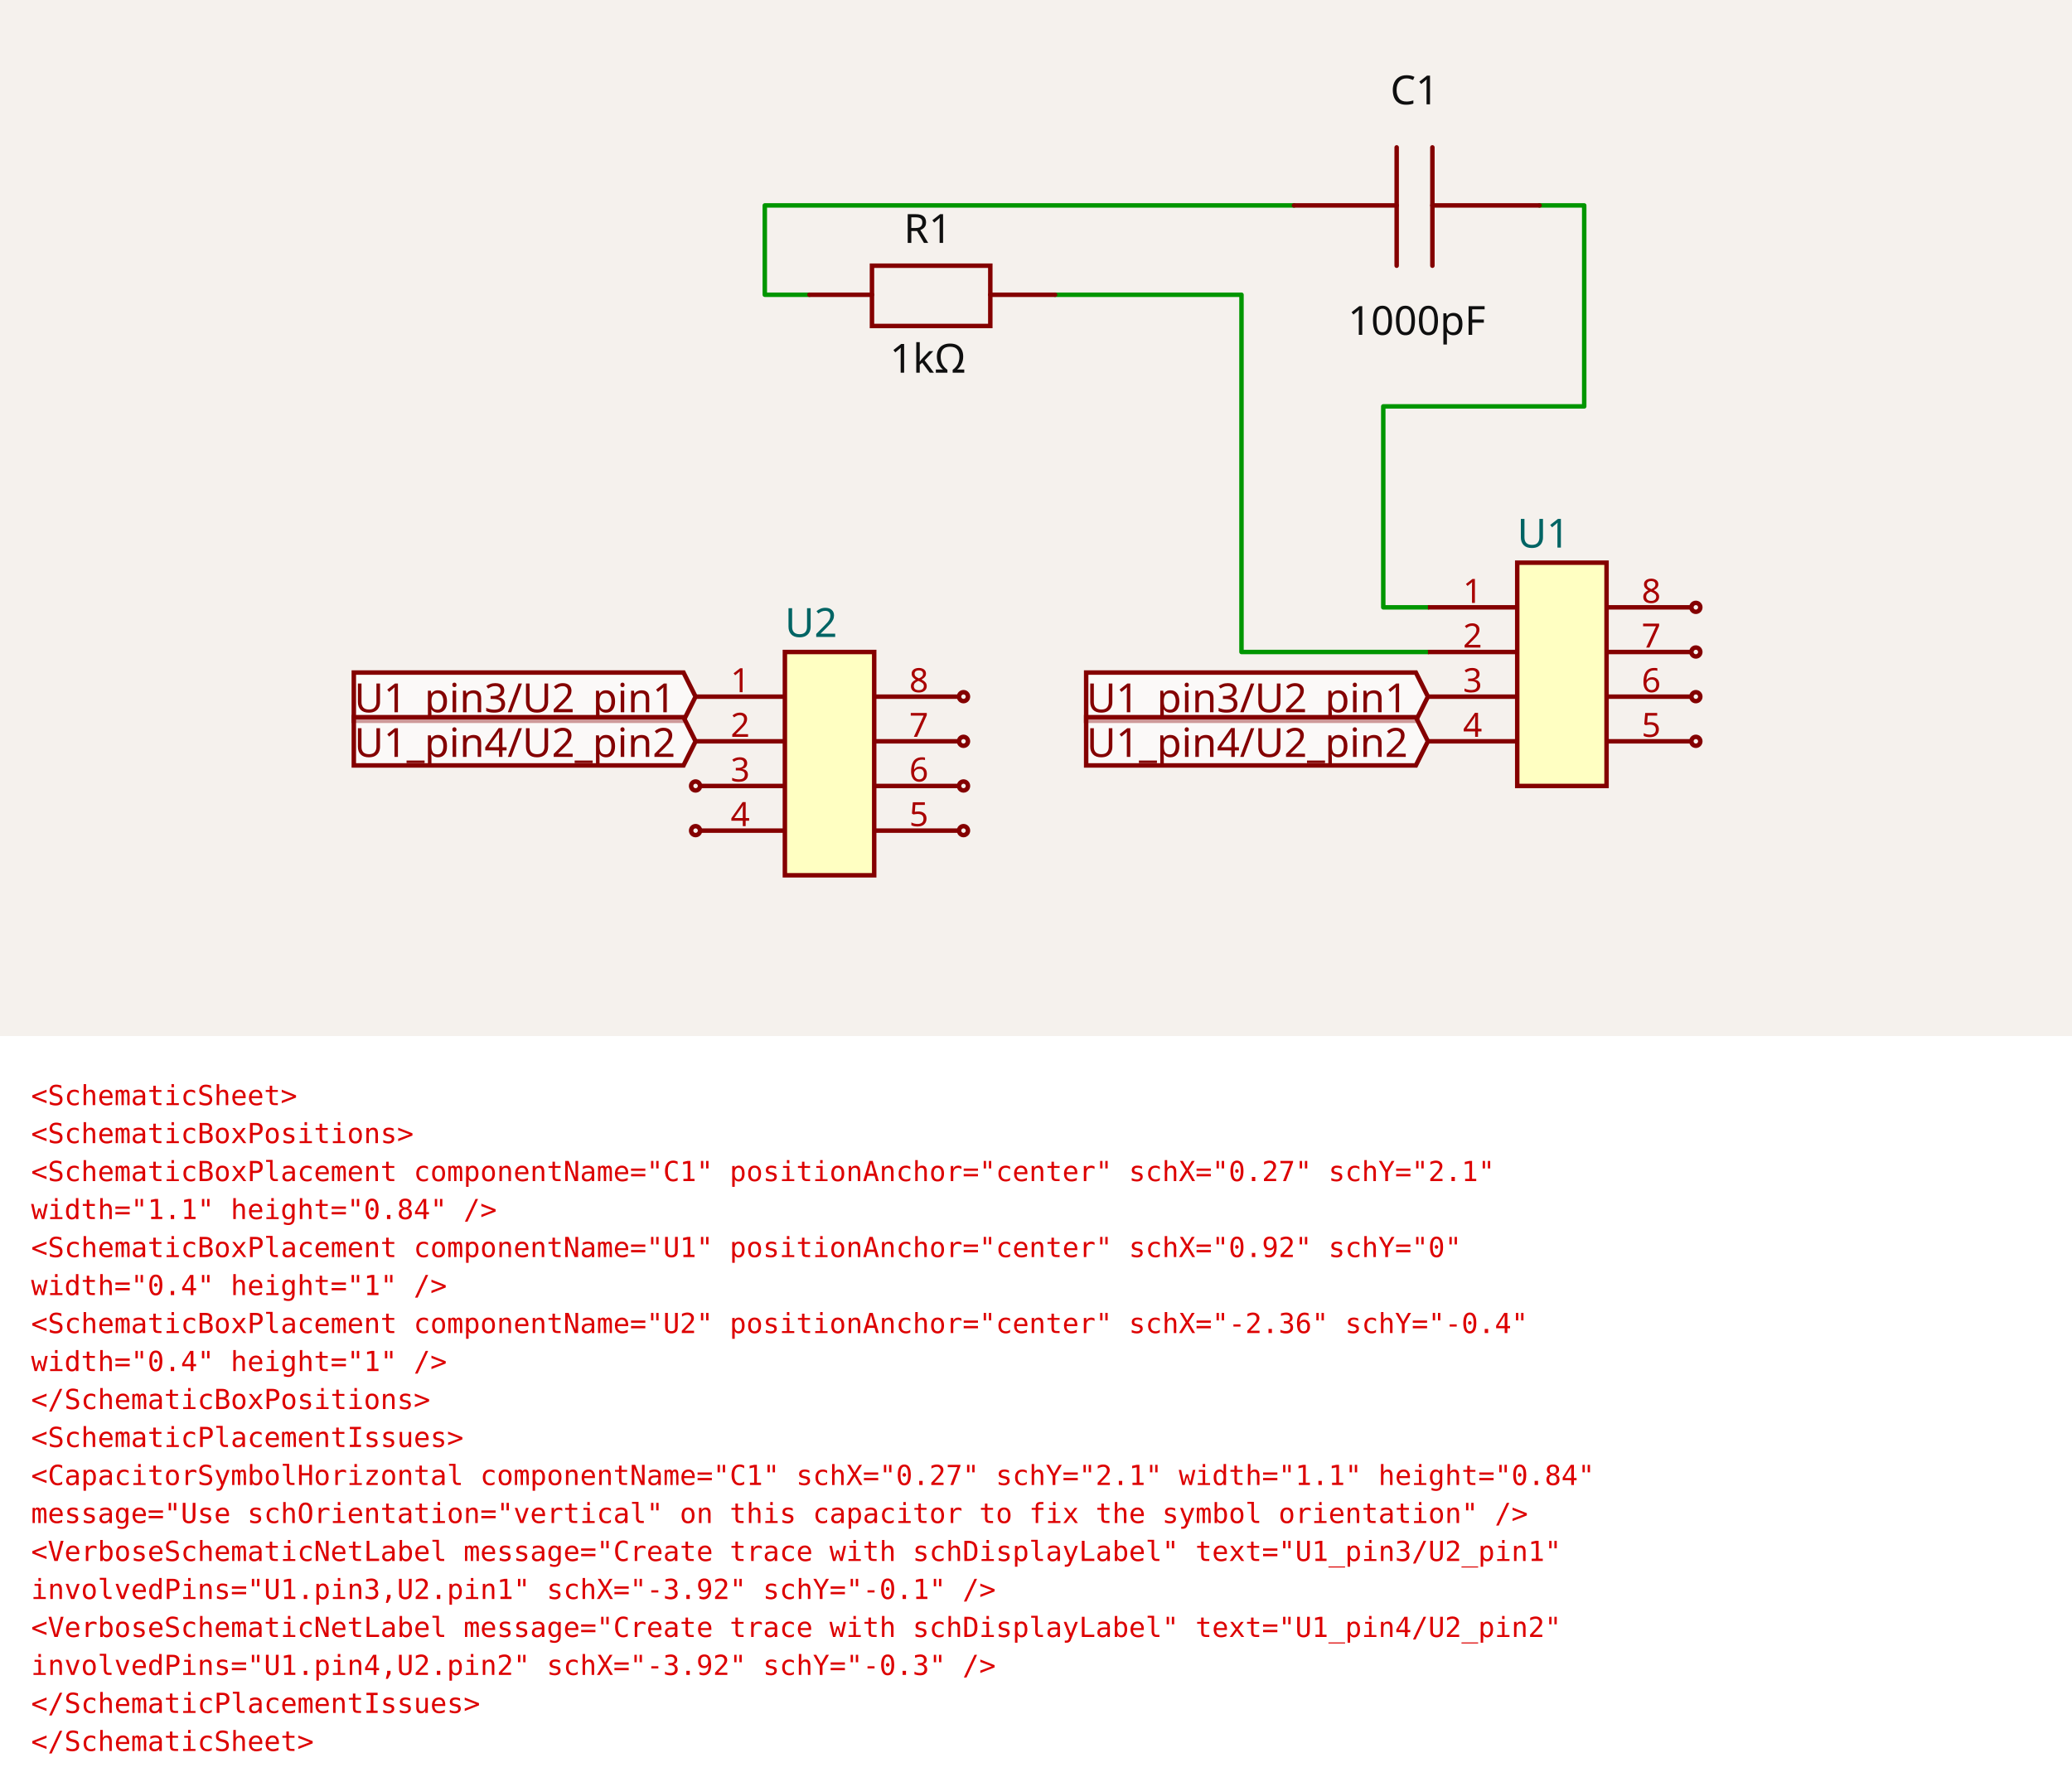
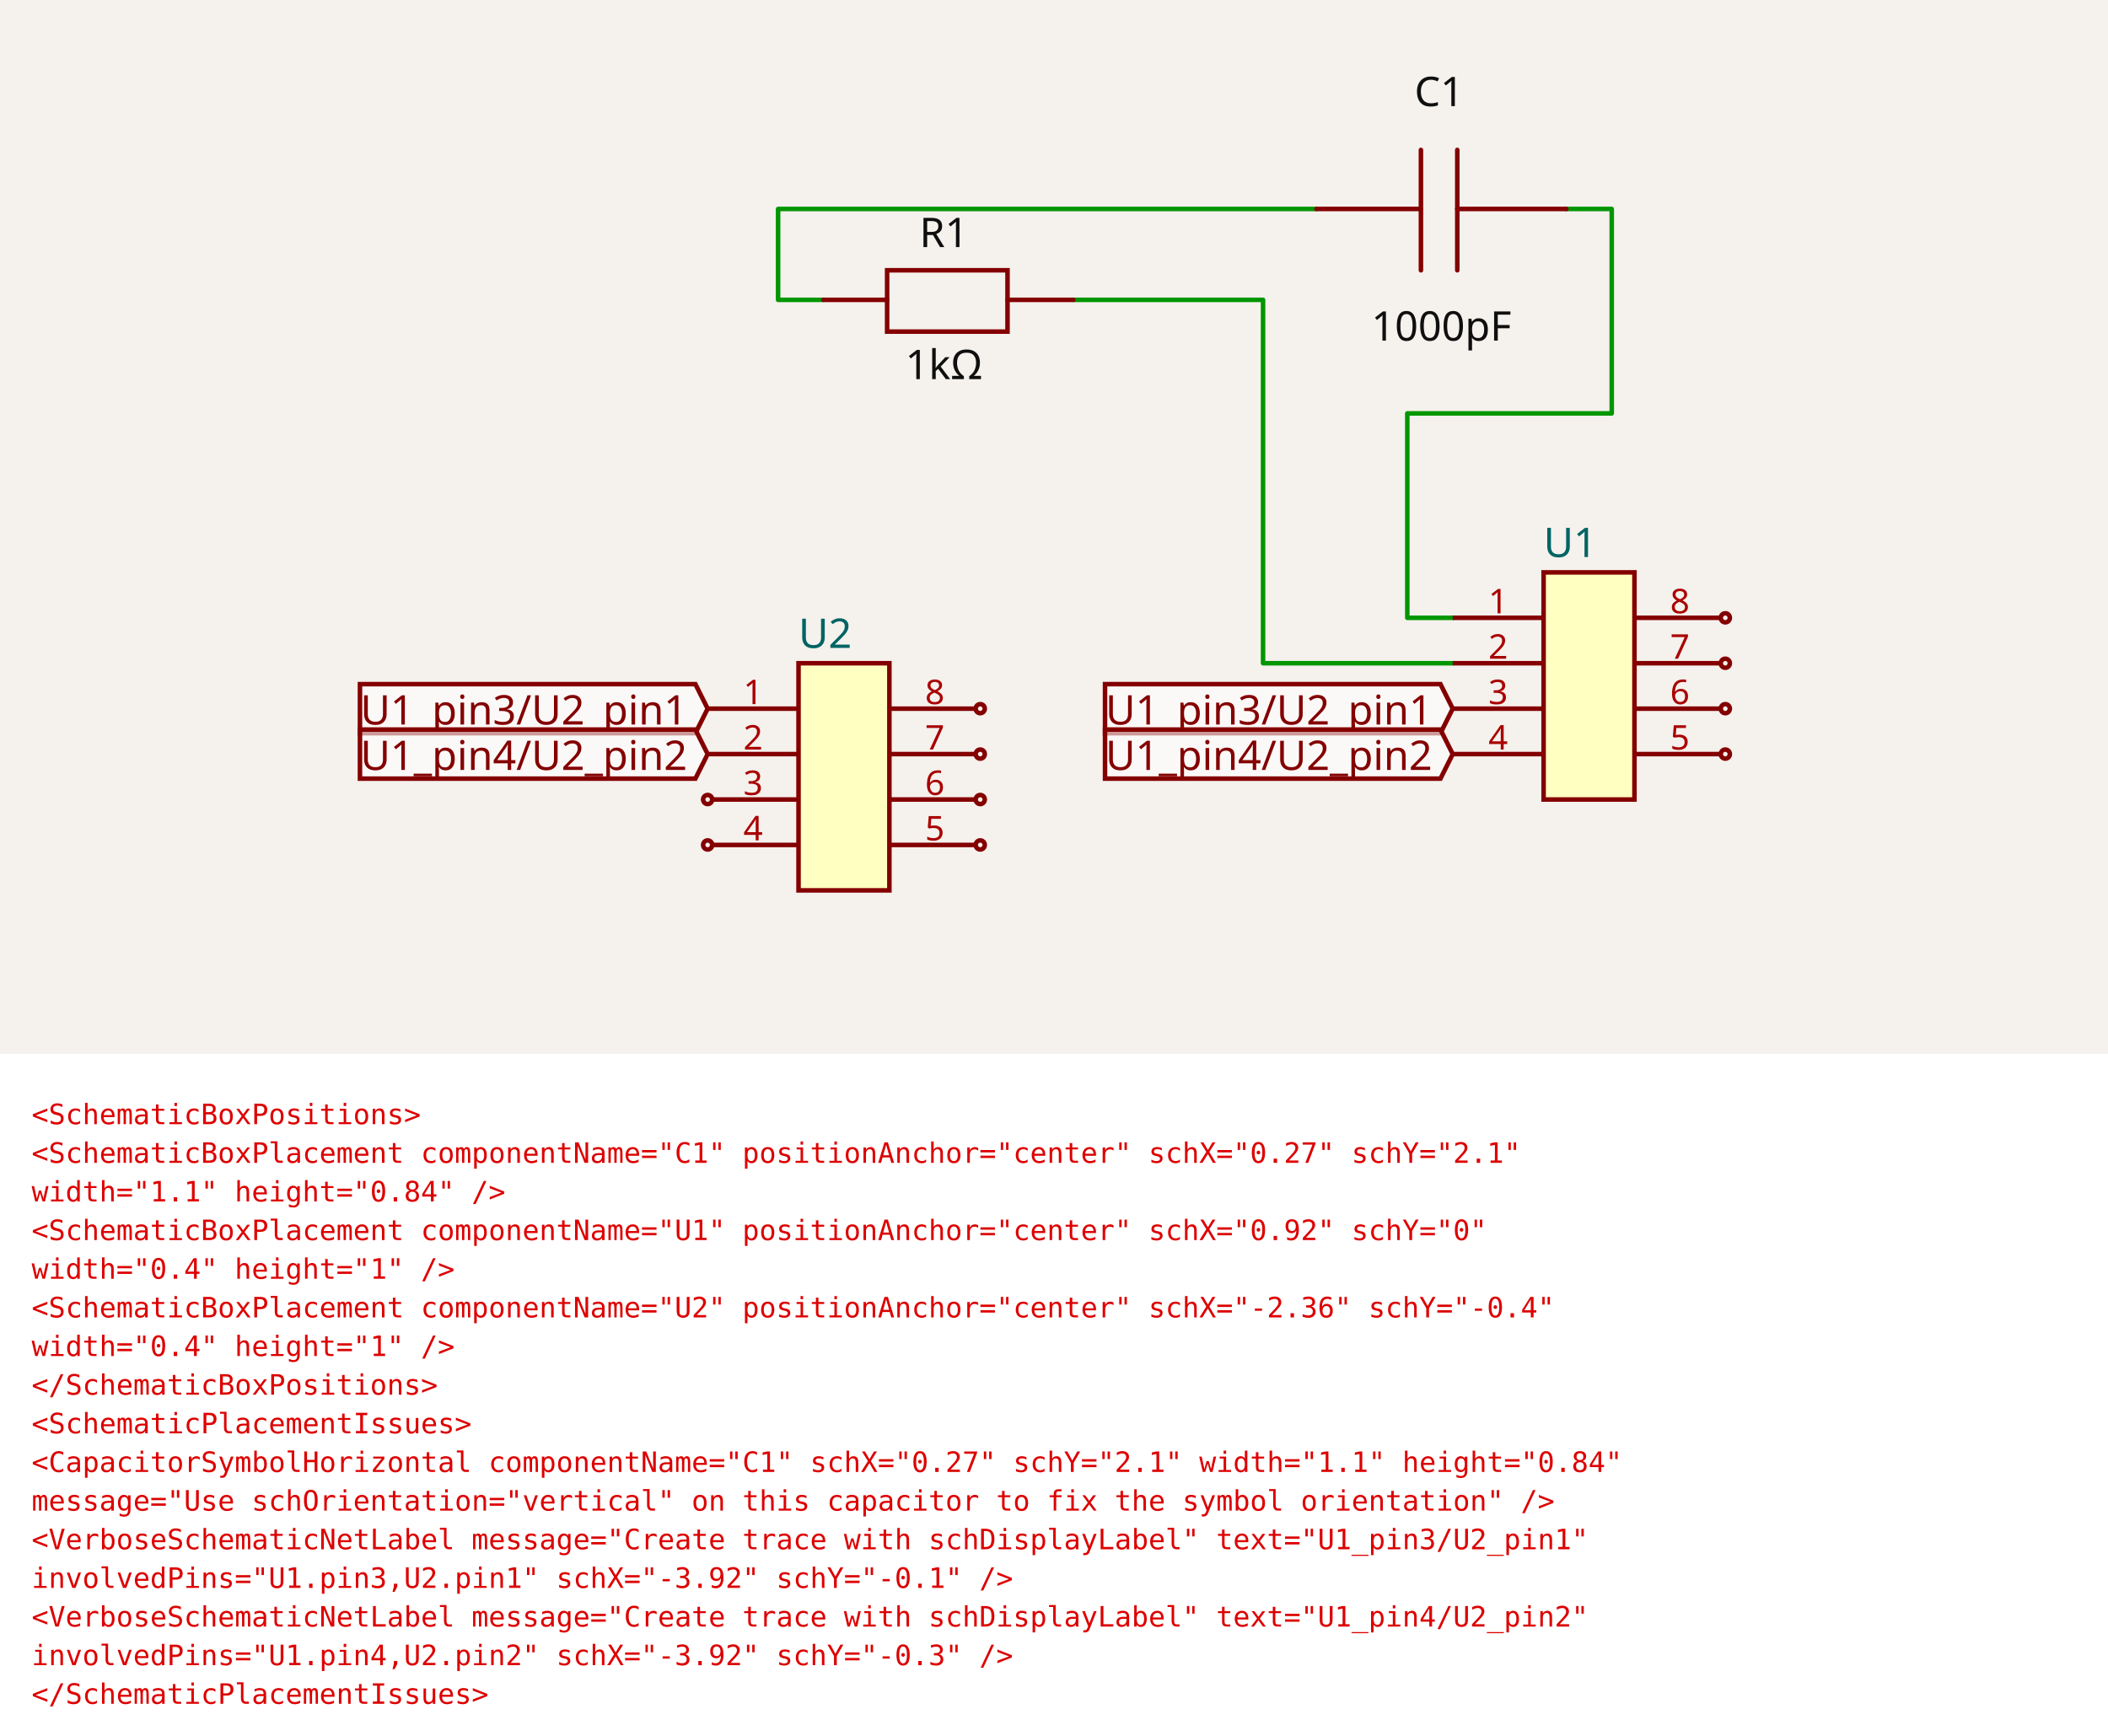
- <svg xmlns="http://www.w3.org/2000/svg" width="1200" height="1032" viewBox="0 0 1200 1032" role="img" aria-label="schematic analysis fixture">
+ <svg xmlns="http://www.w3.org/2000/svg" width="1200" height="988" viewBox="0 0 1200 988" role="img" aria-label="schematic analysis fixture">
  <g transform="translate(0, 0)">
    <style>
              .boundary { fill: rgb(245, 241, 237); }
              .schematic-boundary { fill: none; stroke: #fff; }
              .component { fill: none; stroke: rgb(132, 0, 0); }
              .chip { fill: rgb(255, 255, 194); stroke: rgb(132, 0, 0); }
              .component-pin { fill: none; stroke: rgb(132, 0, 0); }
              /* Basic per-trace hover fallback */
              .trace:hover {
                filter: invert(1);
              }
              .trace:hover .trace-crossing-outline {
                opacity: 0;
              }
              .trace:hover .trace-junction {
                filter: invert(1);
              }
              /* Net-hover highlighting: when a trace or its overlays are hovered,
                 invert color for all traces (base + overlays) sharing the same
                 subcircuit connectivity key. Also hide crossing outline during hover. */
              svg:has(:is(g.trace[data-subcircuit-connectivity-map-key="unnamedsubcircuitsubcircuit_source_group_0_connectivity_net1"], g.trace-overlays[data-subcircuit-connectivity-map-key="unnamedsubcircuitsubcircuit_source_group_0_connectivity_net1"]):hover) :is(g.trace[data-subcircuit-connectivity-map-key="unnamedsubcircuitsubcircuit_source_group_0_connectivity_net1"], g.trace-overlays[data-subcircuit-connectivity-map-key="unnamedsubcircuitsubcircuit_source_group_0_connectivity_net1"]) { filter: invert(1); }
svg:has(:is(g.trace[data-subcircuit-connectivity-map-key="unnamedsubcircuitsubcircuit_source_group_0_connectivity_net1"], g.trace-overlays[data-subcircuit-connectivity-map-key="unnamedsubcircuitsubcircuit_source_group_0_connectivity_net1"]):hover) g.trace-overlays[data-subcircuit-connectivity-map-key="unnamedsubcircuitsubcircuit_source_group_0_connectivity_net1"] .trace-crossing-outline { opacity: 0; }
svg:has(:is(g.trace[data-subcircuit-connectivity-map-key="unnamedsubcircuitsubcircuit_source_group_0_connectivity_net0"], g.trace-overlays[data-subcircuit-connectivity-map-key="unnamedsubcircuitsubcircuit_source_group_0_connectivity_net0"]):hover) :is(g.trace[data-subcircuit-connectivity-map-key="unnamedsubcircuitsubcircuit_source_group_0_connectivity_net0"], g.trace-overlays[data-subcircuit-connectivity-map-key="unnamedsubcircuitsubcircuit_source_group_0_connectivity_net0"]) { filter: invert(1); }
svg:has(:is(g.trace[data-subcircuit-connectivity-map-key="unnamedsubcircuitsubcircuit_source_group_0_connectivity_net0"], g.trace-overlays[data-subcircuit-connectivity-map-key="unnamedsubcircuitsubcircuit_source_group_0_connectivity_net0"]):hover) g.trace-overlays[data-subcircuit-connectivity-map-key="unnamedsubcircuitsubcircuit_source_group_0_connectivity_net0"] .trace-crossing-outline { opacity: 0; }
svg:has(:is(g.trace[data-subcircuit-connectivity-map-key="unnamedsubcircuitsubcircuit_source_group_0_connectivity_net2"], g.trace-overlays[data-subcircuit-connectivity-map-key="unnamedsubcircuitsubcircuit_source_group_0_connectivity_net2"]):hover) :is(g.trace[data-subcircuit-connectivity-map-key="unnamedsubcircuitsubcircuit_source_group_0_connectivity_net2"], g.trace-overlays[data-subcircuit-connectivity-map-key="unnamedsubcircuitsubcircuit_source_group_0_connectivity_net2"]) { filter: invert(1); }
svg:has(:is(g.trace[data-subcircuit-connectivity-map-key="unnamedsubcircuitsubcircuit_source_group_0_connectivity_net2"], g.trace-overlays[data-subcircuit-connectivity-map-key="unnamedsubcircuitsubcircuit_source_group_0_connectivity_net2"]):hover) g.trace-overlays[data-subcircuit-connectivity-map-key="unnamedsubcircuitsubcircuit_source_group_0_connectivity_net2"] .trace-crossing-outline { opacity: 0; }
              .text { font-family: sans-serif; fill: rgb(0, 150, 0); }
              .pin-number { fill: rgb(169, 0, 0); }
              .port-label { fill: rgb(0, 100, 100); }
              .component-name { fill: rgb(0, 100, 100); }

            </style>
    <rect class="boundary" x="0" y="0" width="1200" height="600" />
    <g class="trace sch-trace" data-layer="base" data-circuit-json-type="schematic_trace" data-schematic-trace-id="schematic_trace_0" data-subcircuit-connectivity-map-key="unnamedsubcircuitsubcircuit_source_group_0_connectivity_net1">
      <path d="M 826.983 351.724 L 801.121 351.724 L 801.121 235.345 L 917.5 235.345 L 917.5 118.966 L 891.638 118.966" class="trace-invisible-hover-outline sch-trace-hitbox" stroke="rgb(0, 150, 0)" fill="none" stroke-width="20.69px" stroke-linecap="round" opacity="0" stroke-linejoin="round" />
      <path class="sch-trace-path" d="M 826.983 351.724 L 801.121 351.724 L 801.121 235.345 L 917.5 235.345 L 917.5 118.966 L 891.638 118.966" stroke="rgb(0, 150, 0)" fill="none" stroke-width="2.586px" stroke-linecap="round" stroke-linejoin="round" />
    </g>
    <g class="trace sch-trace" data-layer="base" data-circuit-json-type="schematic_trace" data-schematic-trace-id="schematic_trace_1" data-subcircuit-connectivity-map-key="unnamedsubcircuitsubcircuit_source_group_0_connectivity_net0">
      <path d="M 749.397 118.966 L 442.931 118.966 L 442.931 170.69 L 468.793 170.69" class="trace-invisible-hover-outline sch-trace-hitbox" stroke="rgb(0, 150, 0)" fill="none" stroke-width="20.69px" stroke-linecap="round" opacity="0" stroke-linejoin="round" />
      <path class="sch-trace-path" d="M 749.397 118.966 L 442.931 118.966 L 442.931 170.69 L 468.793 170.69" stroke="rgb(0, 150, 0)" fill="none" stroke-width="2.586px" stroke-linecap="round" stroke-linejoin="round" />
    </g>
    <g class="trace sch-trace" data-layer="base" data-circuit-json-type="schematic_trace" data-schematic-trace-id="schematic_trace_2" data-subcircuit-connectivity-map-key="unnamedsubcircuitsubcircuit_source_group_0_connectivity_net2">
      <path d="M 826.983 377.586 L 719.009 377.586 L 719.009 170.69 L 611.034 170.69" class="trace-invisible-hover-outline sch-trace-hitbox" stroke="rgb(0, 150, 0)" fill="none" stroke-width="20.69px" stroke-linecap="round" opacity="0" stroke-linejoin="round" />
      <path class="sch-trace-path" d="M 826.983 377.586 L 719.009 377.586 L 719.009 170.69 L 611.034 170.69" stroke="rgb(0, 150, 0)" fill="none" stroke-width="2.586px" stroke-linecap="round" stroke-linejoin="round" />
    </g>
    <g class="trace-overlays sch-trace-overlays" data-layer="overlay" data-circuit-json-type="schematic_trace" data-schematic-trace-id="schematic_trace_0" data-subcircuit-connectivity-map-key="unnamedsubcircuitsubcircuit_source_group_0_connectivity_net1" />
    <g class="trace-overlays sch-trace-overlays" data-layer="overlay" data-circuit-json-type="schematic_trace" data-schematic-trace-id="schematic_trace_1" data-subcircuit-connectivity-map-key="unnamedsubcircuitsubcircuit_source_group_0_connectivity_net0" />
    <g class="trace-overlays sch-trace-overlays" data-layer="overlay" data-circuit-json-type="schematic_trace" data-schematic-trace-id="schematic_trace_2" data-subcircuit-connectivity-map-key="unnamedsubcircuitsubcircuit_source_group_0_connectivity_net2" />
    <g class="sch-component" data-circuit-json-type="schematic_component" data-schematic-component-id="schematic_component_0">
      <rect class="component-overlay sch-component-overlay" x="468.793" y="153.879" width="142.241" height="34.914" fill="transparent" />
      <path class="sch-component-symbol-path" d="M 468.793 170.69 L 505 170.69" stroke="rgb(132, 0, 0)" fill="none" stroke-width="2.586px" stroke-linecap="round" />
      <path class="sch-component-symbol-path" d="M 573.534 170.69 L 611.034 170.69" stroke="rgb(132, 0, 0)" fill="none" stroke-width="2.586px" stroke-linecap="round" />
      <path class="sch-component-symbol-path" d="M 539.914 153.879 L 573.534 153.879 L 573.534 188.793 L 505 188.793 L 505 153.879 L 539.914 153.879" stroke="rgb(132, 0, 0)" fill="none" stroke-width="2.586px" stroke-linecap="round" />
      <text class="sch-component-name sch-component-text" x="537.328" y="147.484" stroke="rgb(245, 241, 237)" stroke-width="2.586px" paint-order="stroke" fill="rgb(15, 15, 15)" font-family="sans-serif" text-anchor="middle" dominant-baseline="ideographic" font-size="23.276px">R1</text>
      <text class="sch-component-text" x="537.328" y="197.774" fill="rgb(15, 15, 15)" font-family="sans-serif" text-anchor="middle" dominant-baseline="hanging" font-size="23.276px">1kΩ</text>
    </g>
    <g class="sch-component" data-circuit-json-type="schematic_component" data-schematic-component-id="schematic_component_1">
      <rect class="component-overlay sch-component-overlay" x="749.397" y="85.345" width="142.241" height="68.534" fill="transparent" />
      <path class="sch-component-symbol-path" d="M 891.638 118.966 L 829.569 118.966" stroke="rgb(132, 0, 0)" fill="none" stroke-width="2.586px" stroke-linecap="round" />
      <path class="sch-component-symbol-path" d="M 808.879 118.966 L 749.397 118.966" stroke="rgb(132, 0, 0)" fill="none" stroke-width="2.586px" stroke-linecap="round" />
      <path class="sch-component-symbol-path" d="M 829.569 85.345 L 829.569 153.879" stroke="rgb(132, 0, 0)" fill="none" stroke-width="2.586px" stroke-linecap="round" />
      <path class="sch-component-symbol-path" d="M 808.879 85.345 L 808.879 153.879" stroke="rgb(132, 0, 0)" fill="none" stroke-width="2.586px" stroke-linecap="round" />
      <text class="sch-component-name sch-component-text" x="819.224" y="67.241" stroke="rgb(245, 241, 237)" stroke-width="2.586px" paint-order="stroke" fill="rgb(15, 15, 15)" font-family="sans-serif" text-anchor="middle" dominant-baseline="ideographic" font-size="23.276px">C1</text>
      <text class="sch-component-text" x="820.517" y="175.862" fill="rgb(15, 15, 15)" font-family="sans-serif" text-anchor="middle" dominant-baseline="hanging" font-size="23.276px">1000pF</text>
    </g>
    <g class="sch-component" data-circuit-json-type="schematic_component" data-schematic-component-id="schematic_component_2">
      <rect class="component chip sch-component-body" x="878.707" y="325.862" width="51.724" height="129.31" stroke-width="2.586px" fill="rgb(255, 255, 194)" stroke="rgb(132, 0, 0)" />
      <rect class="component-overlay sch-component-overlay" x="878.707" y="325.862" width="51.724" height="129.31" fill="transparent" />
      <text class="sch-text" x="878.707" y="471.983" fill="#006464" text-anchor="start" dominant-baseline="middle" font-family="sans-serif" font-size="23.276px" transform="rotate(0, 878.7069, 471.9828)" />
      <text class="sch-text" x="878.707" y="309.052" fill="#006464" text-anchor="start" dominant-baseline="middle" font-family="sans-serif" font-size="23.276px" transform="rotate(0, 878.7069, 309.0517)">U1</text>
      <line class="component-pin sch-component-pin sch-port-line" x1="878.707" y1="351.724" x2="826.983" y2="351.724" stroke-width="2.586px" />
      <g class="sch-port" data-schematic-port-id="source_port_4">
        <rect x="824.397" y="349.138" width="5.172" height="5.172" opacity="0" />
      </g>
      <text class="pin-number sch-pin-number" x="852.845" y="349.138" style="font-family: sans-serif;" fill="rgb(169, 0, 0)" text-anchor="middle" dominant-baseline="auto" font-size="19.397px" transform="">1</text>
      <line class="component-pin sch-component-pin sch-port-line" x1="878.707" y1="377.586" x2="826.983" y2="377.586" stroke-width="2.586px" />
      <g class="sch-port" data-schematic-port-id="source_port_5">
        <rect x="824.397" y="375" width="5.172" height="5.172" opacity="0" />
      </g>
      <text class="pin-number sch-pin-number" x="852.845" y="375" style="font-family: sans-serif;" fill="rgb(169, 0, 0)" text-anchor="middle" dominant-baseline="auto" font-size="19.397px" transform="">2</text>
      <line class="component-pin sch-component-pin sch-port-line" x1="878.707" y1="403.448" x2="826.983" y2="403.448" stroke-width="2.586px" />
      <g class="sch-port" data-schematic-port-id="source_port_6">
        <rect x="824.397" y="400.862" width="5.172" height="5.172" opacity="0" />
      </g>
      <text class="pin-number sch-pin-number" x="852.845" y="400.862" style="font-family: sans-serif;" fill="rgb(169, 0, 0)" text-anchor="middle" dominant-baseline="auto" font-size="19.397px" transform="">3</text>
      <line class="component-pin sch-component-pin sch-port-line" x1="878.707" y1="429.31" x2="826.983" y2="429.31" stroke-width="2.586px" />
      <g class="sch-port" data-schematic-port-id="source_port_7">
        <rect x="824.397" y="426.724" width="5.172" height="5.172" opacity="0" />
      </g>
      <text class="pin-number sch-pin-number" x="852.845" y="426.724" style="font-family: sans-serif;" fill="rgb(169, 0, 0)" text-anchor="middle" dominant-baseline="auto" font-size="19.397px" transform="">4</text>
      <line class="component-pin sch-component-pin sch-port-line" x1="930.431" y1="429.31" x2="979.569" y2="429.31" stroke-width="2.586px" />
      <g class="sch-port" data-schematic-port-id="source_port_8">
        <circle class="component-pin sch-component-pin sch-port-terminal" cx="982.155" cy="429.31" r="2.586" stroke-width="2.586px" />
        <rect x="979.569" y="426.724" width="5.172" height="5.172" opacity="0" />
      </g>
      <text class="pin-number sch-pin-number" x="956.293" y="426.724" style="font-family: sans-serif;" fill="rgb(169, 0, 0)" text-anchor="middle" dominant-baseline="auto" font-size="19.397px" transform="">5</text>
      <line class="component-pin sch-component-pin sch-port-line" x1="930.431" y1="403.448" x2="979.569" y2="403.448" stroke-width="2.586px" />
      <g class="sch-port" data-schematic-port-id="source_port_9">
        <circle class="component-pin sch-component-pin sch-port-terminal" cx="982.155" cy="403.448" r="2.586" stroke-width="2.586px" />
        <rect x="979.569" y="400.862" width="5.172" height="5.172" opacity="0" />
      </g>
      <text class="pin-number sch-pin-number" x="956.293" y="400.862" style="font-family: sans-serif;" fill="rgb(169, 0, 0)" text-anchor="middle" dominant-baseline="auto" font-size="19.397px" transform="">6</text>
      <line class="component-pin sch-component-pin sch-port-line" x1="930.431" y1="377.586" x2="979.569" y2="377.586" stroke-width="2.586px" />
      <g class="sch-port" data-schematic-port-id="source_port_10">
        <circle class="component-pin sch-component-pin sch-port-terminal" cx="982.155" cy="377.586" r="2.586" stroke-width="2.586px" />
        <rect x="979.569" y="375" width="5.172" height="5.172" opacity="0" />
      </g>
      <text class="pin-number sch-pin-number" x="956.293" y="375" style="font-family: sans-serif;" fill="rgb(169, 0, 0)" text-anchor="middle" dominant-baseline="auto" font-size="19.397px" transform="">7</text>
      <line class="component-pin sch-component-pin sch-port-line" x1="930.431" y1="351.724" x2="979.569" y2="351.724" stroke-width="2.586px" />
      <g class="sch-port" data-schematic-port-id="source_port_11">
        <circle class="component-pin sch-component-pin sch-port-terminal" cx="982.155" cy="351.724" r="2.586" stroke-width="2.586px" />
        <rect x="979.569" y="349.138" width="5.172" height="5.172" opacity="0" />
      </g>
      <text class="pin-number sch-pin-number" x="956.293" y="349.138" style="font-family: sans-serif;" fill="rgb(169, 0, 0)" text-anchor="middle" dominant-baseline="auto" font-size="19.397px" transform="">8</text>
    </g>
    <g class="sch-component" data-circuit-json-type="schematic_component" data-schematic-component-id="schematic_component_3">
      <rect class="component chip sch-component-body" x="454.569" y="377.586" width="51.724" height="129.31" stroke-width="2.586px" fill="rgb(255, 255, 194)" stroke="rgb(132, 0, 0)" />
      <rect class="component-overlay sch-component-overlay" x="454.569" y="377.586" width="51.724" height="129.31" fill="transparent" />
      <text class="sch-text" x="454.569" y="523.707" fill="#006464" text-anchor="start" dominant-baseline="middle" font-family="sans-serif" font-size="23.276px" transform="rotate(0, 454.569, 523.7069)" />
      <text class="sch-text" x="454.569" y="360.776" fill="#006464" text-anchor="start" dominant-baseline="middle" font-family="sans-serif" font-size="23.276px" transform="rotate(0, 454.569, 360.7759)">U2</text>
      <line class="component-pin sch-component-pin sch-port-line" x1="454.569" y1="403.448" x2="402.845" y2="403.448" stroke-width="2.586px" />
      <g class="sch-port" data-schematic-port-id="source_port_12">
        <rect x="400.259" y="400.862" width="5.172" height="5.172" opacity="0" />
      </g>
      <text class="pin-number sch-pin-number" x="428.707" y="400.862" style="font-family: sans-serif;" fill="rgb(169, 0, 0)" text-anchor="middle" dominant-baseline="auto" font-size="19.397px" transform="">1</text>
      <line class="component-pin sch-component-pin sch-port-line" x1="454.569" y1="429.31" x2="402.845" y2="429.31" stroke-width="2.586px" />
      <g class="sch-port" data-schematic-port-id="source_port_13">
        <rect x="400.259" y="426.724" width="5.172" height="5.172" opacity="0" />
      </g>
      <text class="pin-number sch-pin-number" x="428.707" y="426.724" style="font-family: sans-serif;" fill="rgb(169, 0, 0)" text-anchor="middle" dominant-baseline="auto" font-size="19.397px" transform="">2</text>
      <line class="component-pin sch-component-pin sch-port-line" x1="454.569" y1="455.172" x2="405.431" y2="455.172" stroke-width="2.586px" />
      <g class="sch-port" data-schematic-port-id="source_port_14">
        <circle class="component-pin sch-component-pin sch-port-terminal" cx="402.845" cy="455.172" r="2.586" stroke-width="2.586px" />
        <rect x="400.259" y="452.586" width="5.172" height="5.172" opacity="0" />
      </g>
      <text class="pin-number sch-pin-number" x="428.707" y="452.586" style="font-family: sans-serif;" fill="rgb(169, 0, 0)" text-anchor="middle" dominant-baseline="auto" font-size="19.397px" transform="">3</text>
      <line class="component-pin sch-component-pin sch-port-line" x1="454.569" y1="481.034" x2="405.431" y2="481.034" stroke-width="2.586px" />
      <g class="sch-port" data-schematic-port-id="source_port_15">
        <circle class="component-pin sch-component-pin sch-port-terminal" cx="402.845" cy="481.034" r="2.586" stroke-width="2.586px" />
        <rect x="400.259" y="478.448" width="5.172" height="5.172" opacity="0" />
      </g>
      <text class="pin-number sch-pin-number" x="428.707" y="478.448" style="font-family: sans-serif;" fill="rgb(169, 0, 0)" text-anchor="middle" dominant-baseline="auto" font-size="19.397px" transform="">4</text>
      <line class="component-pin sch-component-pin sch-port-line" x1="506.293" y1="481.034" x2="555.431" y2="481.034" stroke-width="2.586px" />
      <g class="sch-port" data-schematic-port-id="source_port_16">
        <circle class="component-pin sch-component-pin sch-port-terminal" cx="558.017" cy="481.034" r="2.586" stroke-width="2.586px" />
        <rect x="555.431" y="478.448" width="5.172" height="5.172" opacity="0" />
      </g>
      <text class="pin-number sch-pin-number" x="532.155" y="478.448" style="font-family: sans-serif;" fill="rgb(169, 0, 0)" text-anchor="middle" dominant-baseline="auto" font-size="19.397px" transform="">5</text>
      <line class="component-pin sch-component-pin sch-port-line" x1="506.293" y1="455.172" x2="555.431" y2="455.172" stroke-width="2.586px" />
      <g class="sch-port" data-schematic-port-id="source_port_17">
        <circle class="component-pin sch-component-pin sch-port-terminal" cx="558.017" cy="455.172" r="2.586" stroke-width="2.586px" />
        <rect x="555.431" y="452.586" width="5.172" height="5.172" opacity="0" />
      </g>
      <text class="pin-number sch-pin-number" x="532.155" y="452.586" style="font-family: sans-serif;" fill="rgb(169, 0, 0)" text-anchor="middle" dominant-baseline="auto" font-size="19.397px" transform="">6</text>
      <line class="component-pin sch-component-pin sch-port-line" x1="506.293" y1="429.31" x2="555.431" y2="429.31" stroke-width="2.586px" />
      <g class="sch-port" data-schematic-port-id="source_port_18">
        <circle class="component-pin sch-component-pin sch-port-terminal" cx="558.017" cy="429.31" r="2.586" stroke-width="2.586px" />
        <rect x="555.431" y="426.724" width="5.172" height="5.172" opacity="0" />
      </g>
      <text class="pin-number sch-pin-number" x="532.155" y="426.724" style="font-family: sans-serif;" fill="rgb(169, 0, 0)" text-anchor="middle" dominant-baseline="auto" font-size="19.397px" transform="">7</text>
      <line class="component-pin sch-component-pin sch-port-line" x1="506.293" y1="403.448" x2="555.431" y2="403.448" stroke-width="2.586px" />
      <g class="sch-port" data-schematic-port-id="source_port_19">
        <circle class="component-pin sch-component-pin sch-port-terminal" cx="558.017" cy="403.448" r="2.586" stroke-width="2.586px" />
        <rect x="555.431" y="400.862" width="5.172" height="5.172" opacity="0" />
      </g>
      <text class="pin-number sch-pin-number" x="532.155" y="400.862" style="font-family: sans-serif;" fill="rgb(169, 0, 0)" text-anchor="middle" dominant-baseline="auto" font-size="19.397px" transform="">8</text>
    </g>
    <g class="schematic-port-hover sch-port-hover" data-schematic-port-id="source_port_0">
      <circle cx="468.793" cy="170.69" r="5.172" fill="red" opacity="0" />
    </g>
    <g class="schematic-port-hover sch-port-hover" data-schematic-port-id="source_port_1">
      <circle cx="611.034" cy="170.69" r="5.172" fill="red" opacity="0" />
    </g>
    <g class="schematic-port-hover sch-port-hover" data-schematic-port-id="source_port_2">
      <circle cx="749.397" cy="118.966" r="5.172" fill="red" opacity="0" />
    </g>
    <g class="schematic-port-hover sch-port-hover" data-schematic-port-id="source_port_3">
      <circle cx="891.638" cy="118.966" r="5.172" fill="red" opacity="0" />
    </g>
    <g class="schematic-port-hover sch-port-hover" data-schematic-port-id="source_port_4">
      <circle cx="826.983" cy="351.724" r="5.172" fill="red" opacity="0" />
    </g>
    <g class="schematic-port-hover sch-port-hover" data-schematic-port-id="source_port_5">
      <circle cx="826.983" cy="377.586" r="5.172" fill="red" opacity="0" />
    </g>
    <g class="schematic-port-hover sch-port-hover" data-schematic-port-id="source_port_6">
      <circle cx="826.983" cy="403.448" r="5.172" fill="red" opacity="0" />
    </g>
    <g class="schematic-port-hover sch-port-hover" data-schematic-port-id="source_port_7">
      <circle cx="826.983" cy="429.31" r="5.172" fill="red" opacity="0" />
    </g>
    <g class="schematic-port-hover sch-port-hover" data-schematic-port-id="source_port_8">
      <circle cx="982.155" cy="429.31" r="5.172" fill="red" opacity="0" />
    </g>
    <g class="schematic-port-hover sch-port-hover" data-schematic-port-id="source_port_9">
      <circle cx="982.155" cy="403.448" r="5.172" fill="red" opacity="0" />
    </g>
    <g class="schematic-port-hover sch-port-hover" data-schematic-port-id="source_port_10">
      <circle cx="982.155" cy="377.586" r="5.172" fill="red" opacity="0" />
    </g>
    <g class="schematic-port-hover sch-port-hover" data-schematic-port-id="source_port_11">
      <circle cx="982.155" cy="351.724" r="5.172" fill="red" opacity="0" />
    </g>
    <g class="schematic-port-hover sch-port-hover" data-schematic-port-id="source_port_12">
      <circle cx="402.845" cy="403.448" r="5.172" fill="red" opacity="0" />
    </g>
    <g class="schematic-port-hover sch-port-hover" data-schematic-port-id="source_port_13">
      <circle cx="402.845" cy="429.31" r="5.172" fill="red" opacity="0" />
    </g>
    <g class="schematic-port-hover sch-port-hover" data-schematic-port-id="source_port_14">
      <circle cx="402.845" cy="455.172" r="5.172" fill="red" opacity="0" />
    </g>
    <g class="schematic-port-hover sch-port-hover" data-schematic-port-id="source_port_15">
      <circle cx="402.845" cy="481.034" r="5.172" fill="red" opacity="0" />
    </g>
    <g class="schematic-port-hover sch-port-hover" data-schematic-port-id="source_port_16">
      <circle cx="558.017" cy="481.034" r="5.172" fill="red" opacity="0" />
    </g>
    <g class="schematic-port-hover sch-port-hover" data-schematic-port-id="source_port_17">
      <circle cx="558.017" cy="455.172" r="5.172" fill="red" opacity="0" />
    </g>
    <g class="schematic-port-hover sch-port-hover" data-schematic-port-id="source_port_18">
      <circle cx="558.017" cy="429.31" r="5.172" fill="red" opacity="0" />
    </g>
    <g class="schematic-port-hover sch-port-hover" data-schematic-port-id="source_port_19">
      <circle cx="558.017" cy="403.448" r="5.172" fill="red" opacity="0" />
    </g>
    <path class="net-label sch-net-label" d="     M 402.845,403.448     L 395.862,417.414     L 204.914,417.414     L 204.914,389.483     L 395.862,389.483     Z   " fill="rgba(255, 255, 255, 0.6)" stroke="rgb(132, 0, 0)" stroke-width="2.586px" />
    <text class="net-label-text sch-net-label-text" x="391.207" y="403.448" fill="rgb(132, 0, 0)" text-anchor="end" dominant-baseline="central" font-family="sans-serif" font-variant-numeric="tabular-nums" font-size="23.276px" transform="">U1_pin3/U2_pin1</text>
    <path class="net-label sch-net-label" d="     M 826.983,403.448     L 820,417.414     L 629.052,417.414     L 629.052,389.483     L 820,389.483     Z   " fill="rgba(255, 255, 255, 0.6)" stroke="rgb(132, 0, 0)" stroke-width="2.586px" />
    <text class="net-label-text sch-net-label-text" x="815.345" y="403.448" fill="rgb(132, 0, 0)" text-anchor="end" dominant-baseline="central" font-family="sans-serif" font-variant-numeric="tabular-nums" font-size="23.276px" transform="">U1_pin3/U2_pin1</text>
    <path class="net-label sch-net-label" d="     M 402.845,429.31     L 395.862,443.276     L 204.914,443.276     L 204.914,415.345     L 395.862,415.345     Z   " fill="rgba(255, 255, 255, 0.6)" stroke="rgb(132, 0, 0)" stroke-width="2.586px" />
    <text class="net-label-text sch-net-label-text" x="391.207" y="429.31" fill="rgb(132, 0, 0)" text-anchor="end" dominant-baseline="central" font-family="sans-serif" font-variant-numeric="tabular-nums" font-size="23.276px" transform="">U1_pin4/U2_pin2</text>
    <path class="net-label sch-net-label" d="     M 826.983,429.31     L 820,443.276     L 629.052,443.276     L 629.052,415.345     L 820,415.345     Z   " fill="rgba(255, 255, 255, 0.6)" stroke="rgb(132, 0, 0)" stroke-width="2.586px" />
    <text class="net-label-text sch-net-label-text" x="815.345" y="429.31" fill="rgb(132, 0, 0)" text-anchor="end" dominant-baseline="central" font-family="sans-serif" font-variant-numeric="tabular-nums" font-size="23.276px" transform="">U1_pin4/U2_pin2</text>
  </g>
  <g transform="translate(0, 600) scale(1, 1) translate(0, 0)">
    <rect width="100%" height="100%" fill="#fff" />
    <text x="18" y="40" fill="#d00" font-family="Menlo, Consolas, monospace" font-size="16">
-       <tspan x="18" dy="0">&lt;SchematicSheet&gt;</tspan>
-       <tspan x="18" dy="22">&lt;SchematicBoxPositions&gt;</tspan>
+       <tspan x="18" dy="0">&lt;SchematicBoxPositions&gt;</tspan>
      <tspan x="18" dy="22">&lt;SchematicBoxPlacement componentName="C1" positionAnchor="center" schX="0.27" schY="2.1"</tspan>
      <tspan x="18" dy="22">  width="1.1" height="0.84" /&gt;</tspan>
      <tspan x="18" dy="22">&lt;SchematicBoxPlacement componentName="U1" positionAnchor="center" schX="0.92" schY="0"</tspan>
      <tspan x="18" dy="22">  width="0.4" height="1" /&gt;</tspan>
      <tspan x="18" dy="22">&lt;SchematicBoxPlacement componentName="U2" positionAnchor="center" schX="-2.36" schY="-0.4"</tspan>
      <tspan x="18" dy="22">  width="0.4" height="1" /&gt;</tspan>
      <tspan x="18" dy="22">&lt;/SchematicBoxPositions&gt;</tspan>
      <tspan x="18" dy="22">&lt;SchematicPlacementIssues&gt;</tspan>
      <tspan x="18" dy="22">&lt;CapacitorSymbolHorizontal componentName="C1" schX="0.27" schY="2.1" width="1.1" height="0.84"</tspan>
      <tspan x="18" dy="22">  message="Use schOrientation="vertical" on this capacitor to fix the symbol orientation" /&gt;</tspan>
      <tspan x="18" dy="22">&lt;VerboseSchematicNetLabel message="Create trace with schDisplayLabel" text="U1_pin3/U2_pin1"</tspan>
      <tspan x="18" dy="22">  involvedPins="U1.pin3,U2.pin1" schX="-3.92" schY="-0.1" /&gt;</tspan>
      <tspan x="18" dy="22">&lt;VerboseSchematicNetLabel message="Create trace with schDisplayLabel" text="U1_pin4/U2_pin2"</tspan>
      <tspan x="18" dy="22">  involvedPins="U1.pin4,U2.pin2" schX="-3.92" schY="-0.3" /&gt;</tspan>
      <tspan x="18" dy="22">&lt;/SchematicPlacementIssues&gt;</tspan>
-       <tspan x="18" dy="22">&lt;/SchematicSheet&gt;</tspan>
    </text>
  </g>
</svg>
